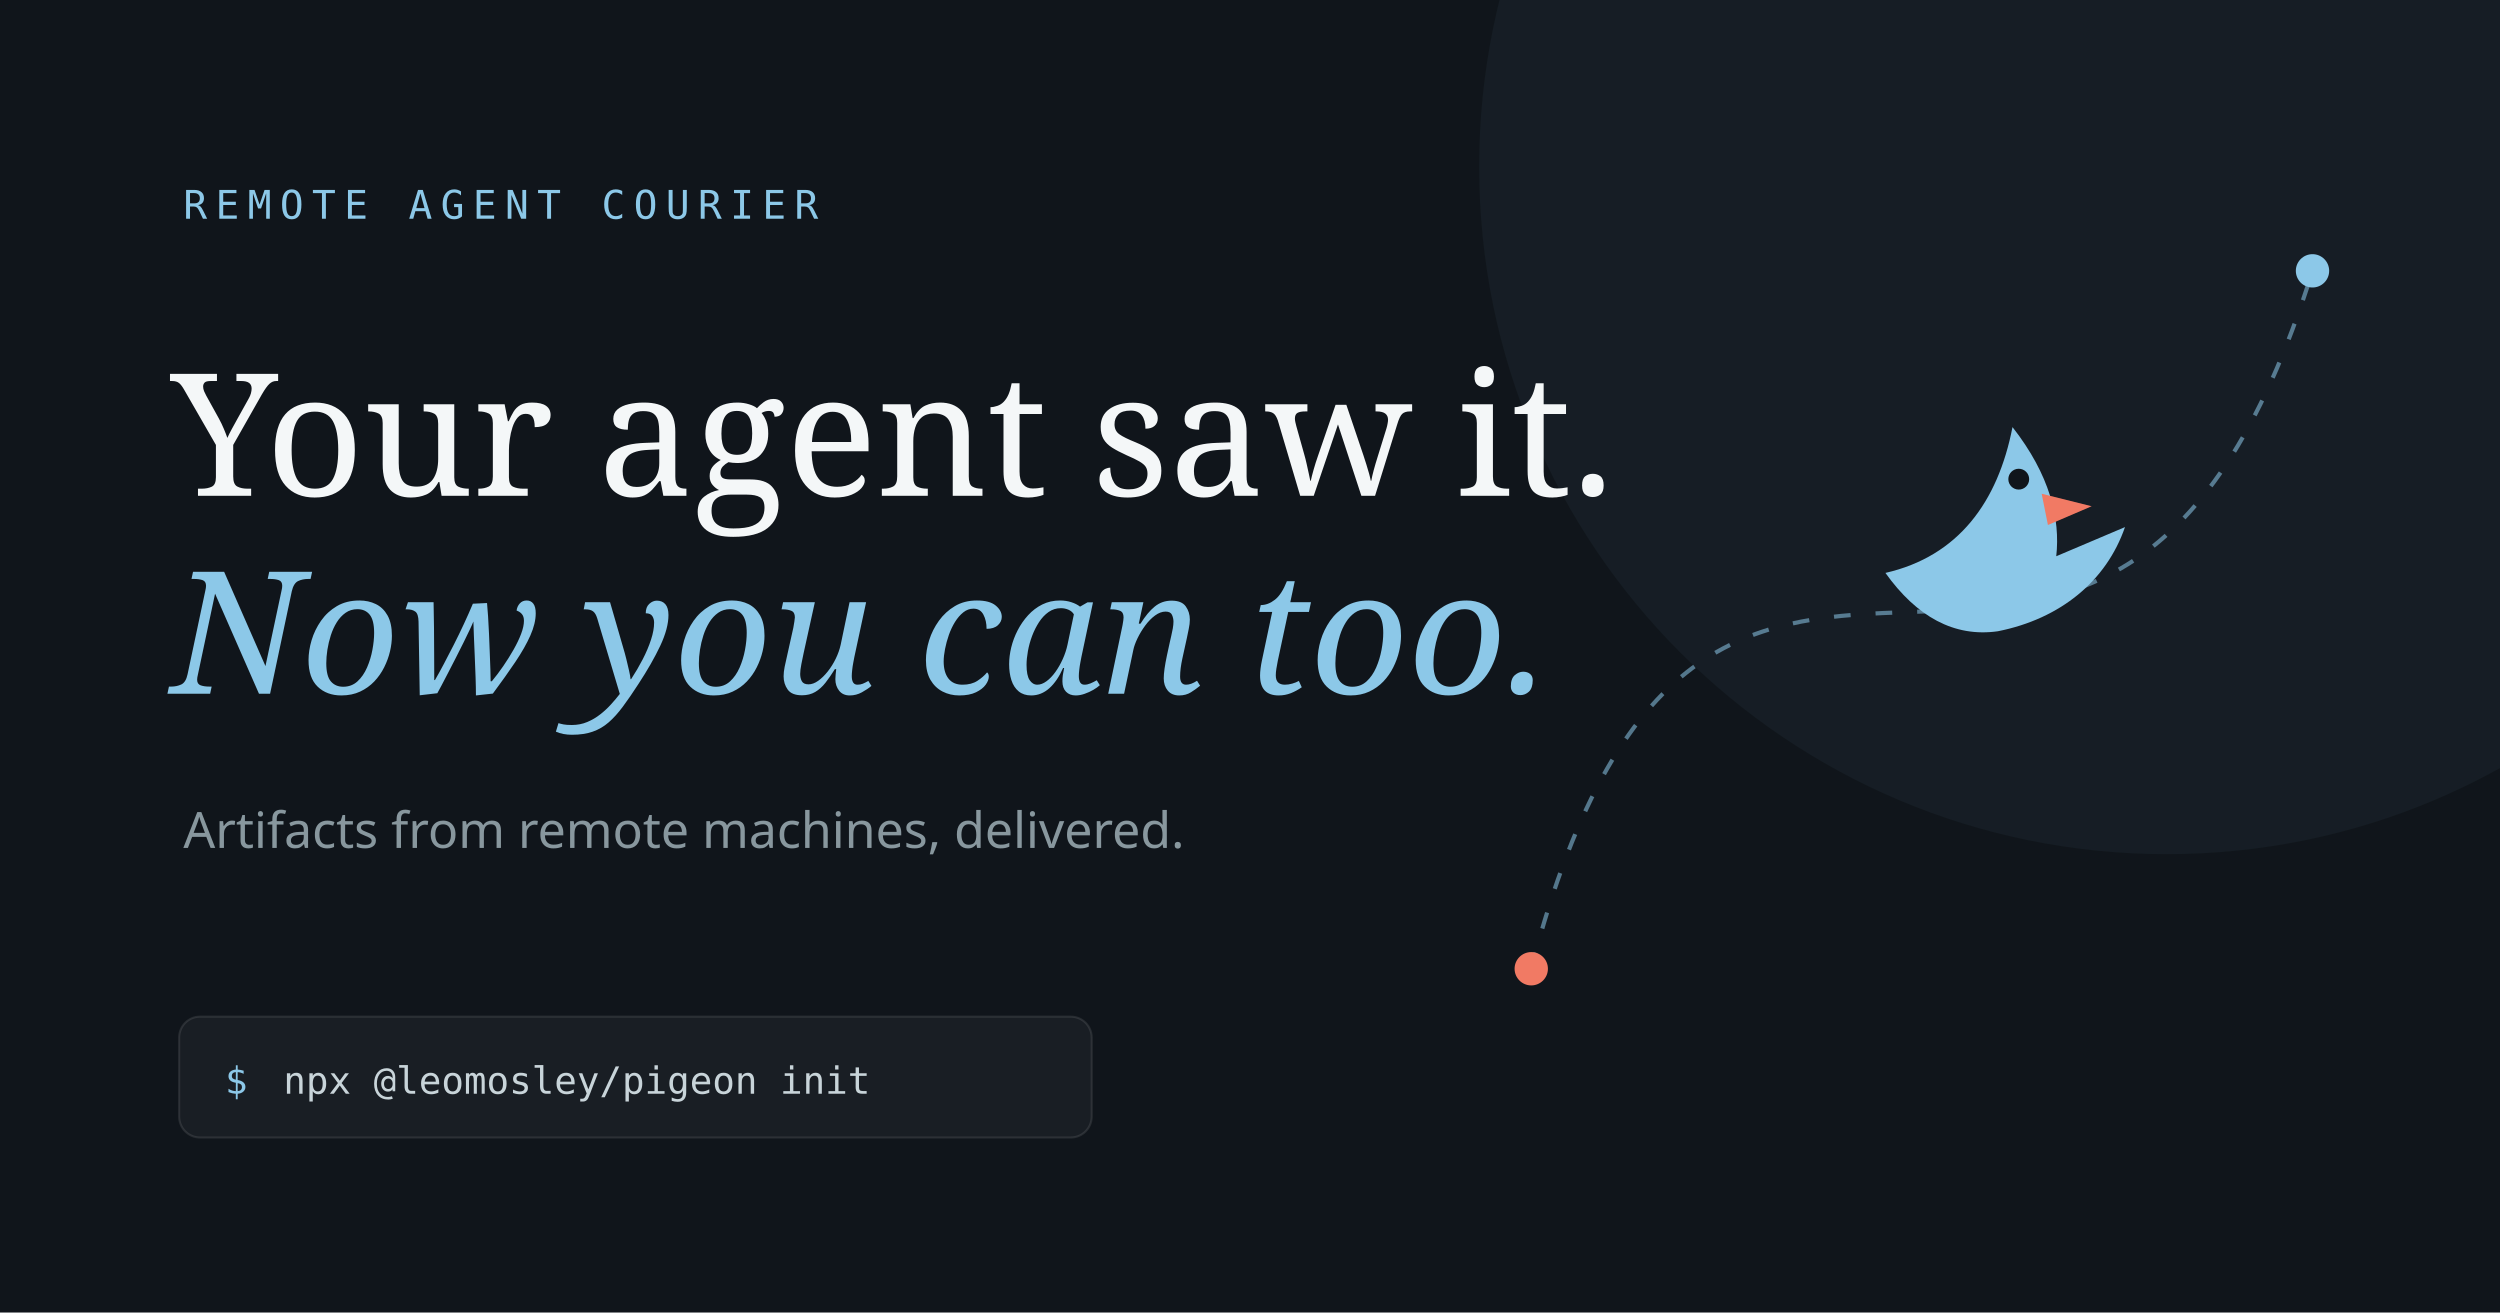
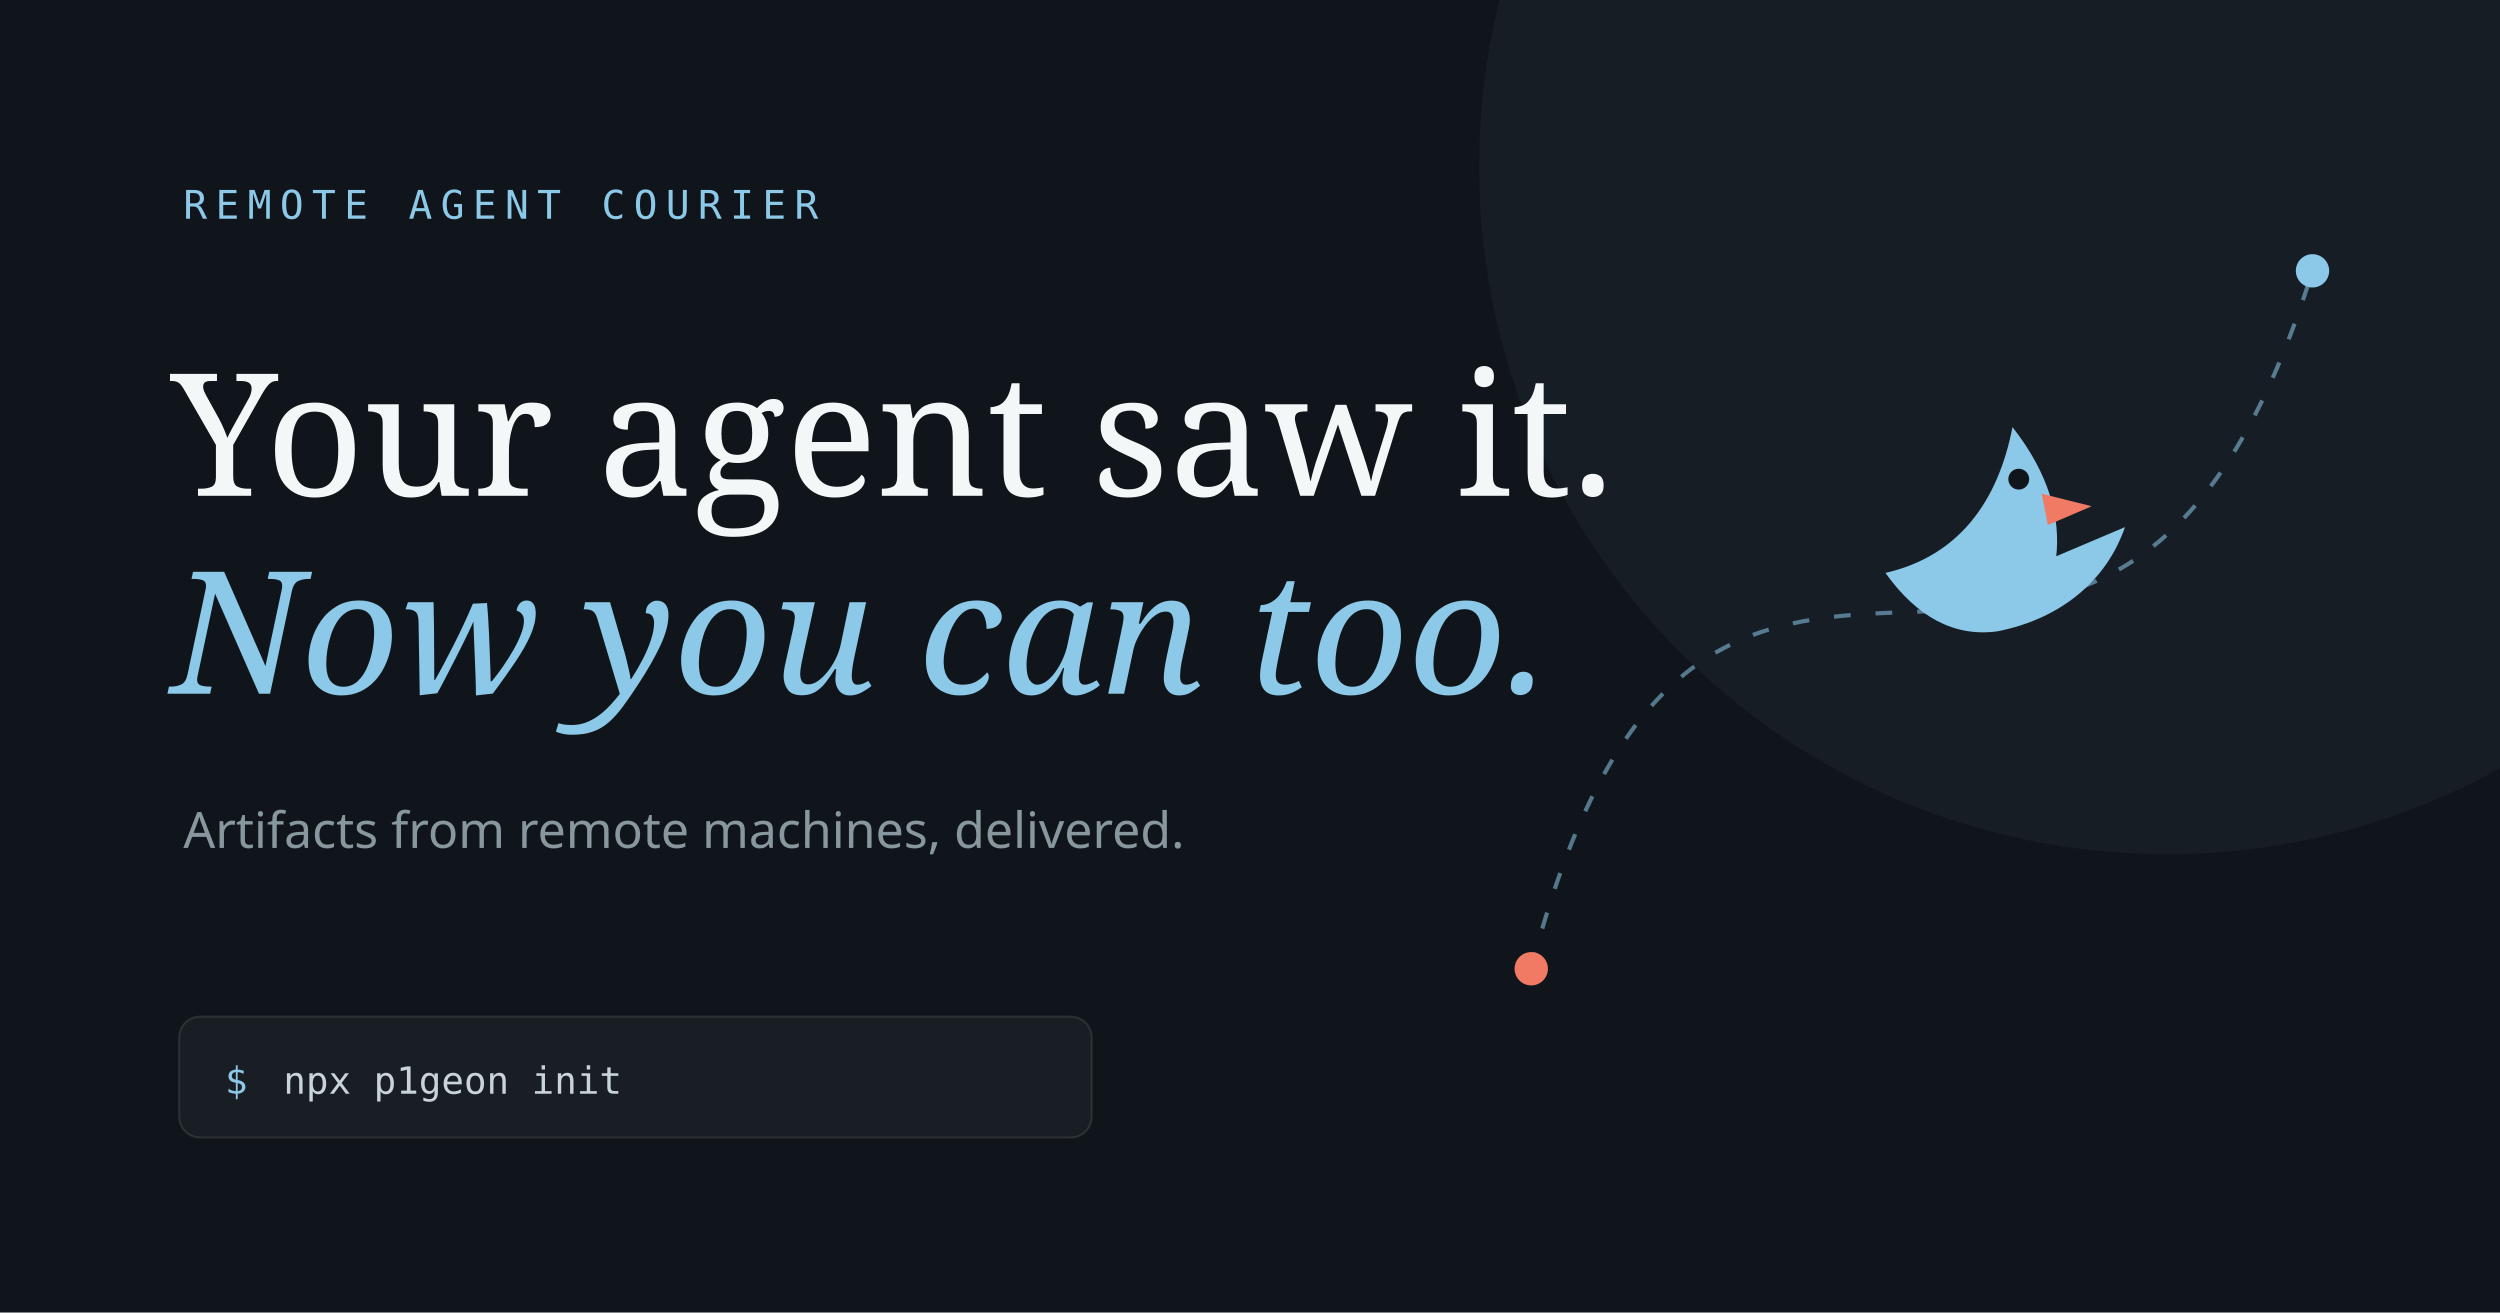
<svg xmlns="http://www.w3.org/2000/svg" width="1200" height="630" viewBox="0 0 1200 630">
  <rect width="1200" height="630" fill="#10151b" />
  <circle cx="1040" cy="80" r="330" fill="#8cc8e8" opacity=".05" />
  <text x="88" y="105" fill="#8cc8e8" font-family="monospace" font-size="19" letter-spacing="4">REMOTE AGENT COURIER</text>
  <text x="82" y="238" fill="#f4f7f8" font-family="Georgia, serif" font-size="82">Your agent saw it.</text>
  <text x="82" y="333" fill="#8cc8e8" font-family="Georgia, serif" font-size="82" font-style="italic">Now you can too.</text>
  <text x="88" y="407" fill="#88979e" font-family="sans-serif" font-size="24">Artifacts from remote machines, delivered.</text>
  <rect x="86" y="488" width="438" height="58" rx="10" fill="#ffffff" fill-opacity=".04" stroke="#ffffff" stroke-opacity=".1" />
  <text x="108" y="525" fill="#8cc8e8" font-family="monospace" font-size="18">$</text>
-   <text x="136" y="525" fill="#c8d4d9" font-family="monospace" font-size="18">npx @leomosley/pigeon init</text>
+   <text x="136" y="525" fill="#c8d4d9" font-family="monospace" font-size="18">npx p1geon init</text>
  <path d="M735 465 C 820 135, 1010 450, 1110 130" fill="none" stroke="#8cc8e8" stroke-opacity=".55" stroke-width="2" stroke-dasharray="8 12" />
  <circle cx="735" cy="465" r="8" fill="#f17a64" />
  <circle cx="1110" cy="130" r="8" fill="#8cc8e8" />
  <path d="M905 275c35-8 54-34 61-70 18 23 23 44 21 62l33-14c-9 26-31 44-61 50-21 3-39-7-54-28Z" fill="#8cc8e8" />
  <circle cx="969" cy="230" r="5" fill="#10151b" />
  <path d="m980 237 24 6-21 9Z" fill="#f17a64" />
</svg>
